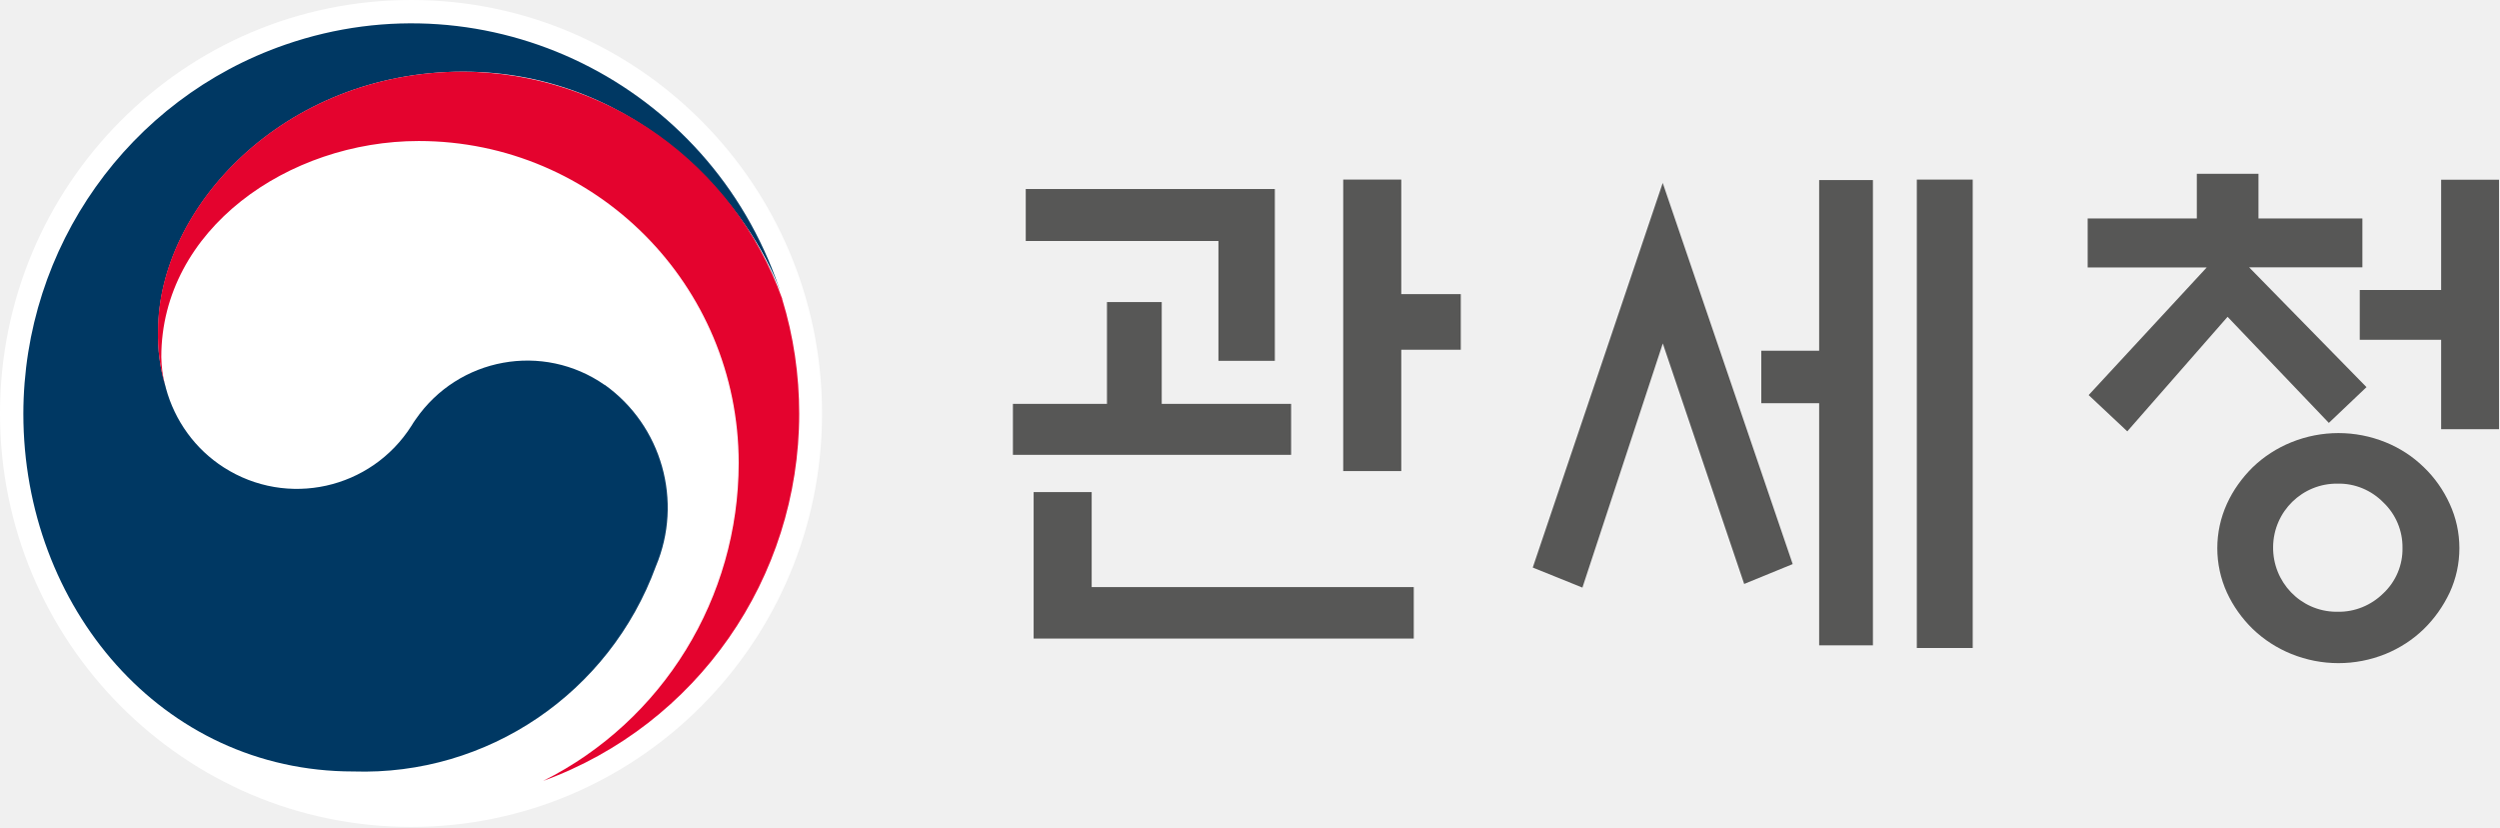
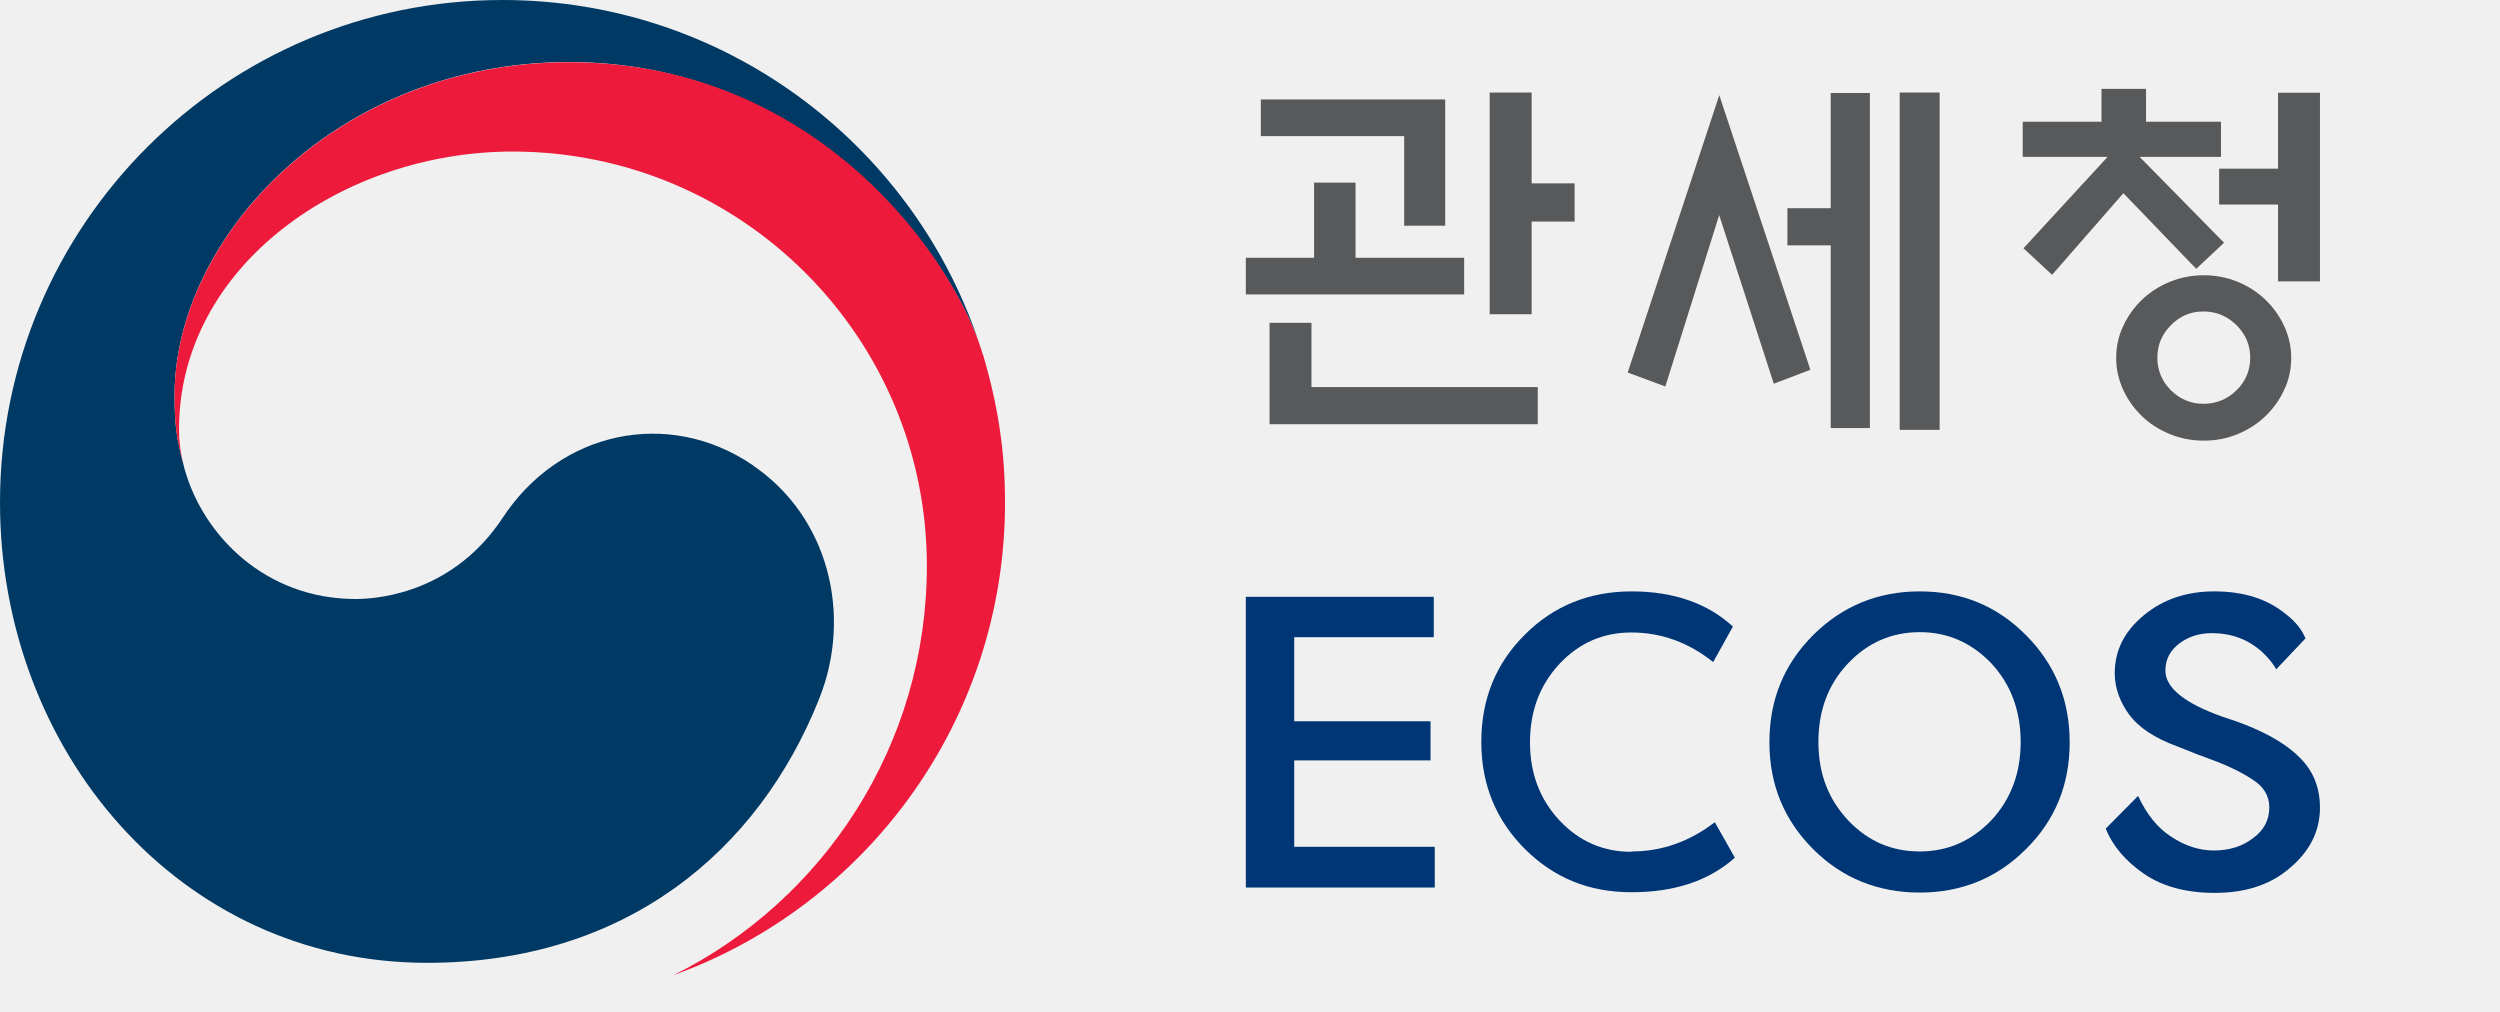
- <svg xmlns="http://www.w3.org/2000/svg" width="145" height="48" viewBox="0 0 145 48" fill="none">
-   <path d="M23.849 47.962C37.02 47.962 47.697 37.225 47.697 23.981C47.697 10.737 37.02 0 23.849 0C10.677 0 0 10.737 0 23.981C0 37.225 10.677 47.962 23.849 47.962Z" fill="white" />
-   <path d="M35.087 22.329C31.51 19.833 26.597 20.726 24.117 24.326C24.031 24.441 23.954 24.566 23.878 24.691C21.532 28.387 16.657 29.462 12.984 27.11C11.334 26.054 10.141 24.412 9.626 22.511L9.607 22.425C9.607 22.425 9.588 22.358 9.579 22.329C9.283 21.311 9.14 20.246 9.178 19.18C9.178 12.076 16.428 4.156 26.874 4.156C37.319 4.156 43.682 12.345 45.266 16.895C45.237 16.819 45.218 16.732 45.189 16.655C41.135 4.819 28.314 -1.479 16.552 2.591C7.47 5.731 1.365 14.332 1.355 23.999C1.355 35.174 9.369 44.745 20.492 44.745C28.276 45.004 35.354 40.214 38.054 32.85C39.647 29.078 38.407 24.691 35.087 22.319" fill="#003863" />
-   <path d="M45.389 17.337C42.566 9.475 35.172 4.214 26.864 4.156C16.418 4.156 9.168 12.067 9.168 19.171C9.139 20.236 9.273 21.302 9.569 22.32C9.435 21.791 9.368 21.244 9.359 20.707C9.359 13.305 16.723 8.179 24.297 8.179C34.543 8.179 42.861 16.531 42.861 26.851C42.861 34.665 38.473 41.807 31.519 45.292C40.429 42.047 46.372 33.532 46.372 24C46.372 21.744 46.047 19.497 45.38 17.337" fill="#E4032E" />
-   <path d="M81.306 27.322H77.938V10.416H81.306V17.059H84.759V20.285H81.306V27.322ZM63.343 28.541V34.051H82.031V37.037H59.975V28.541H63.343ZM70.698 20.928V13.978H59.517V10.963H73.97V20.928H70.698ZM74.914 23.424V26.381H58.773V23.424H64.23V17.52H67.407V23.424H74.924H74.914Z" fill="#575756" />
-   <path d="M111.22 10.416H114.463V37.584H111.22V10.416ZM105.553 10.445H108.673V37.43H105.553V23.386H102.195V20.342H105.553V10.445ZM96.472 10.598L104.017 32.717L101.203 33.869L96.481 19.92L91.817 34.08L88.936 32.918L96.481 10.598H96.472Z" fill="#575756" />
-   <path d="M141.643 24.883V19.709H136.921V16.819H141.643V10.426H145.001V24.893H141.643V24.883ZM139.401 31.767C139.41 30.778 139.01 29.827 138.294 29.146C137.598 28.435 136.644 28.032 135.642 28.051C133.601 28.023 131.922 29.654 131.893 31.709C131.865 33.763 133.486 35.453 135.528 35.482C135.566 35.482 135.604 35.482 135.642 35.482C136.634 35.501 137.588 35.107 138.294 34.407C139.019 33.725 139.42 32.765 139.401 31.776M142.702 31.795C142.702 32.688 142.511 33.562 142.139 34.368C141.767 35.155 141.261 35.875 140.641 36.48C140.002 37.104 139.239 37.594 138.418 37.93C136.663 38.64 134.707 38.64 132.952 37.93C132.122 37.594 131.359 37.104 130.71 36.48C130.09 35.875 129.575 35.155 129.213 34.368C128.469 32.736 128.469 30.855 129.213 29.223C129.575 28.426 130.09 27.715 130.71 27.101C131.359 26.477 132.122 25.987 132.952 25.651C134.707 24.941 136.663 24.941 138.418 25.651C139.248 25.987 140.002 26.477 140.641 27.101C141.271 27.706 141.776 28.426 142.139 29.223C142.511 30.029 142.702 30.902 142.702 31.795ZM121.133 15.504V12.672H127.467V10.08H131.044V12.672H137.073V15.504H130.501L137.312 22.454L135.127 24.528L129.251 18.375L123.432 25.018L121.19 22.915L128.039 15.514H121.133V15.504Z" fill="#575756" />
+ <svg xmlns="http://www.w3.org/2000/svg" width="398" height="161" viewBox="0 0 398 161" fill="none">
+   <path d="M233.093 41.037V46.874H198.338V41.037H209.201V29.07H215.801V41.037H233.093ZM223.546 35.933V21.67H200.725V15.833H230.073V35.933H223.522H223.546ZM202.113 67.535V51.392H208.786V61.625H244.809V67.535H202.113ZM243.834 50.024H237.161V14.734H243.834V29.192H250.678V35.273H243.834V50.024Z" fill="#58595B" />
+   <path d="M273.694 15.101L288.21 58.865L282.389 61.088L273.694 34.248L265.12 61.527L259.129 59.305L273.718 15.125L273.694 15.101ZM291.449 14.808H297.684V68.146H291.449V39.059H284.556V33.149H291.449V14.783V14.808ZM302.433 14.734H308.79V68.439H302.433V14.734Z" fill="#58595B" />
+   <path d="M322.016 24.968V19.375H334.559V14.148H341.646V19.375H353.581V24.968H340.623L354.068 38.644L349.635 42.796L338.042 30.756L326.692 43.748L322.137 39.523L335.533 24.968H322.016ZM364.76 56.985C364.76 58.792 364.395 60.477 363.639 62.065C362.909 63.652 361.91 65.044 360.668 66.241C359.426 67.438 357.965 68.39 356.26 69.098C354.555 69.806 352.753 70.148 350.828 70.148C348.904 70.148 347.151 69.806 345.421 69.098C343.692 68.39 342.207 67.438 340.989 66.241C339.747 65.044 338.748 63.652 338.017 62.065C337.287 60.477 336.897 58.792 336.897 56.985C336.897 55.178 337.262 53.492 338.017 51.905C338.748 50.318 339.747 48.926 340.989 47.729C342.231 46.532 343.717 45.58 345.421 44.871C347.151 44.163 348.953 43.821 350.828 43.821C352.704 43.821 354.555 44.163 356.26 44.871C357.965 45.58 359.426 46.532 360.668 47.729C361.91 48.926 362.909 50.318 363.639 51.905C364.37 53.492 364.76 55.178 364.76 56.985ZM358.233 56.936C358.233 54.933 357.502 53.2 356.041 51.759C354.579 50.318 352.826 49.585 350.78 49.585C348.734 49.585 347.053 50.318 345.616 51.759C344.179 53.2 343.449 54.933 343.449 56.936C343.449 58.939 344.179 60.721 345.616 62.138C347.053 63.554 348.783 64.287 350.78 64.287C352.777 64.287 354.579 63.579 356.041 62.138C357.502 60.721 358.233 58.987 358.233 56.936ZM362.665 44.774V32.563H353.288V26.848H362.665V14.759H369.339V44.798H362.665V44.774Z" fill="#58595B" />
+   <path d="M228.362 141.294H198.338V95.008H228.258V101.441H206.038V114.83H227.741V121.053H206.038V134.808H228.413V141.241L228.362 141.294Z" fill="#003675" />
+   <path d="M259.752 135.553C264.569 135.553 268.967 133.983 272.999 130.894L276.193 136.548C272.056 140.212 266.611 142.044 259.752 142.044C252.893 142.044 247.396 139.741 242.788 135.187C238.181 130.58 235.825 124.927 235.825 118.122C235.825 111.317 238.128 105.612 242.788 101.006C247.396 96.399 253.103 94.148 259.752 94.148C266.402 94.148 271.847 96.033 275.878 99.749L272.737 105.403C268.81 102.262 264.464 100.692 259.7 100.692C255.249 100.692 251.48 102.314 248.338 105.612C245.144 109.014 243.574 113.202 243.574 118.175C243.574 123.147 245.144 127.283 248.338 130.685C251.48 133.983 255.249 135.605 259.7 135.605L259.752 135.553Z" fill="#003675" />
+   <path d="M305.617 94.148C312.266 94.148 317.921 96.452 322.529 101.11C327.136 105.717 329.492 111.422 329.492 118.175C329.492 124.927 327.188 130.58 322.529 135.187C317.921 139.793 312.266 142.096 305.617 142.096C298.968 142.096 293.261 139.793 288.653 135.187C284.046 130.58 281.689 124.927 281.689 118.175C281.689 111.422 283.993 105.769 288.653 101.11C293.261 96.504 298.968 94.148 305.617 94.148ZM305.617 135.553C310.015 135.553 313.785 133.93 316.979 130.633C320.12 127.283 321.691 123.095 321.691 118.122C321.691 113.15 320.12 108.91 316.979 105.56C313.785 102.262 310.015 100.639 305.617 100.639C301.219 100.639 297.397 102.262 294.255 105.56C291.062 108.91 289.491 113.097 289.491 118.122C289.491 123.147 291.062 127.23 294.255 130.633C297.397 133.93 301.167 135.553 305.617 135.553Z" fill="#003675" />
+   <path d="M335.253 131.889L340.384 126.707C341.745 129.638 343.473 131.784 345.567 133.145C347.819 134.663 350.123 135.396 352.426 135.396C354.887 135.396 356.929 134.768 358.657 133.459C360.385 132.203 361.275 130.58 361.275 128.539C361.275 126.707 360.385 125.241 358.657 124.142C356.929 122.99 354.992 122.048 352.95 121.263C350.908 120.53 348.761 119.693 346.562 118.803C343.002 117.494 340.489 115.819 338.97 113.778C337.452 111.684 336.667 109.485 336.667 107.182C336.667 103.57 338.185 100.534 341.274 97.97C344.363 95.405 348.081 94.148 352.531 94.148C357.191 94.148 360.961 95.352 363.893 97.76C365.411 98.912 366.458 100.22 367.034 101.634L362.374 106.554C361.955 105.769 361.222 104.827 360.175 103.832C357.924 101.791 355.254 100.796 352.112 100.796C350.175 100.796 348.447 101.32 346.981 102.419C345.515 103.518 344.73 104.931 344.73 106.764C344.73 109.485 347.766 111.946 353.788 114.092C354.887 114.458 356.039 114.825 357.243 115.296C361.275 116.866 364.311 118.698 366.301 120.792C368.343 122.886 369.338 125.503 369.338 128.591C369.338 132.255 367.767 135.448 364.626 138.118C361.537 140.84 357.505 142.148 352.583 142.148C348.081 142.148 344.311 141.154 341.326 139.112C338.447 137.123 336.405 134.768 335.253 131.994V131.889Z" fill="#003675" />
+   <path d="M119.851 74.06C106.365 64.89 89.099 68.643 80.042 82.411C72.453 93.922 61.054 95.361 56.625 95.361C42.208 95.361 32.333 85.204 29.399 74.709C29.399 74.709 29.342 74.511 29.314 74.426C29.314 74.314 29.258 74.201 29.229 74.06C28.073 69.687 27.79 67.599 27.79 62.915C27.79 37.806 53.549 9.875 90.65 9.875C127.751 9.875 150.379 38.793 155.965 54.875C155.88 54.593 155.796 54.31 155.683 54.028C144.905 22.599 115.083 0 79.986 0C35.831 0 0 35.803 0 79.984C0 119.483 28.496 153.282 67.995 153.282C99.509 153.282 120.698 135.621 130.403 111.273C135.736 97.956 131.955 82.298 119.851 74.088V74.06Z" fill="#003964" />
+   <path d="M156.473 56.458C151.79 40.772 129.896 9.906 90.651 9.906C53.55 9.906 27.791 37.865 27.791 62.947C27.791 67.602 28.073 69.69 29.23 74.091C28.75 72.173 28.496 70.254 28.496 68.392C28.496 42.239 54.679 24.126 81.594 24.126C118.018 24.126 147.558 53.665 147.558 90.088C147.558 118.64 131.109 143.355 107.241 155.232C138.022 144.116 160 114.634 160 80.016C160 71.834 158.9 64.612 156.502 56.486L156.473 56.458Z" fill="#ED1A3B" />
</svg>
